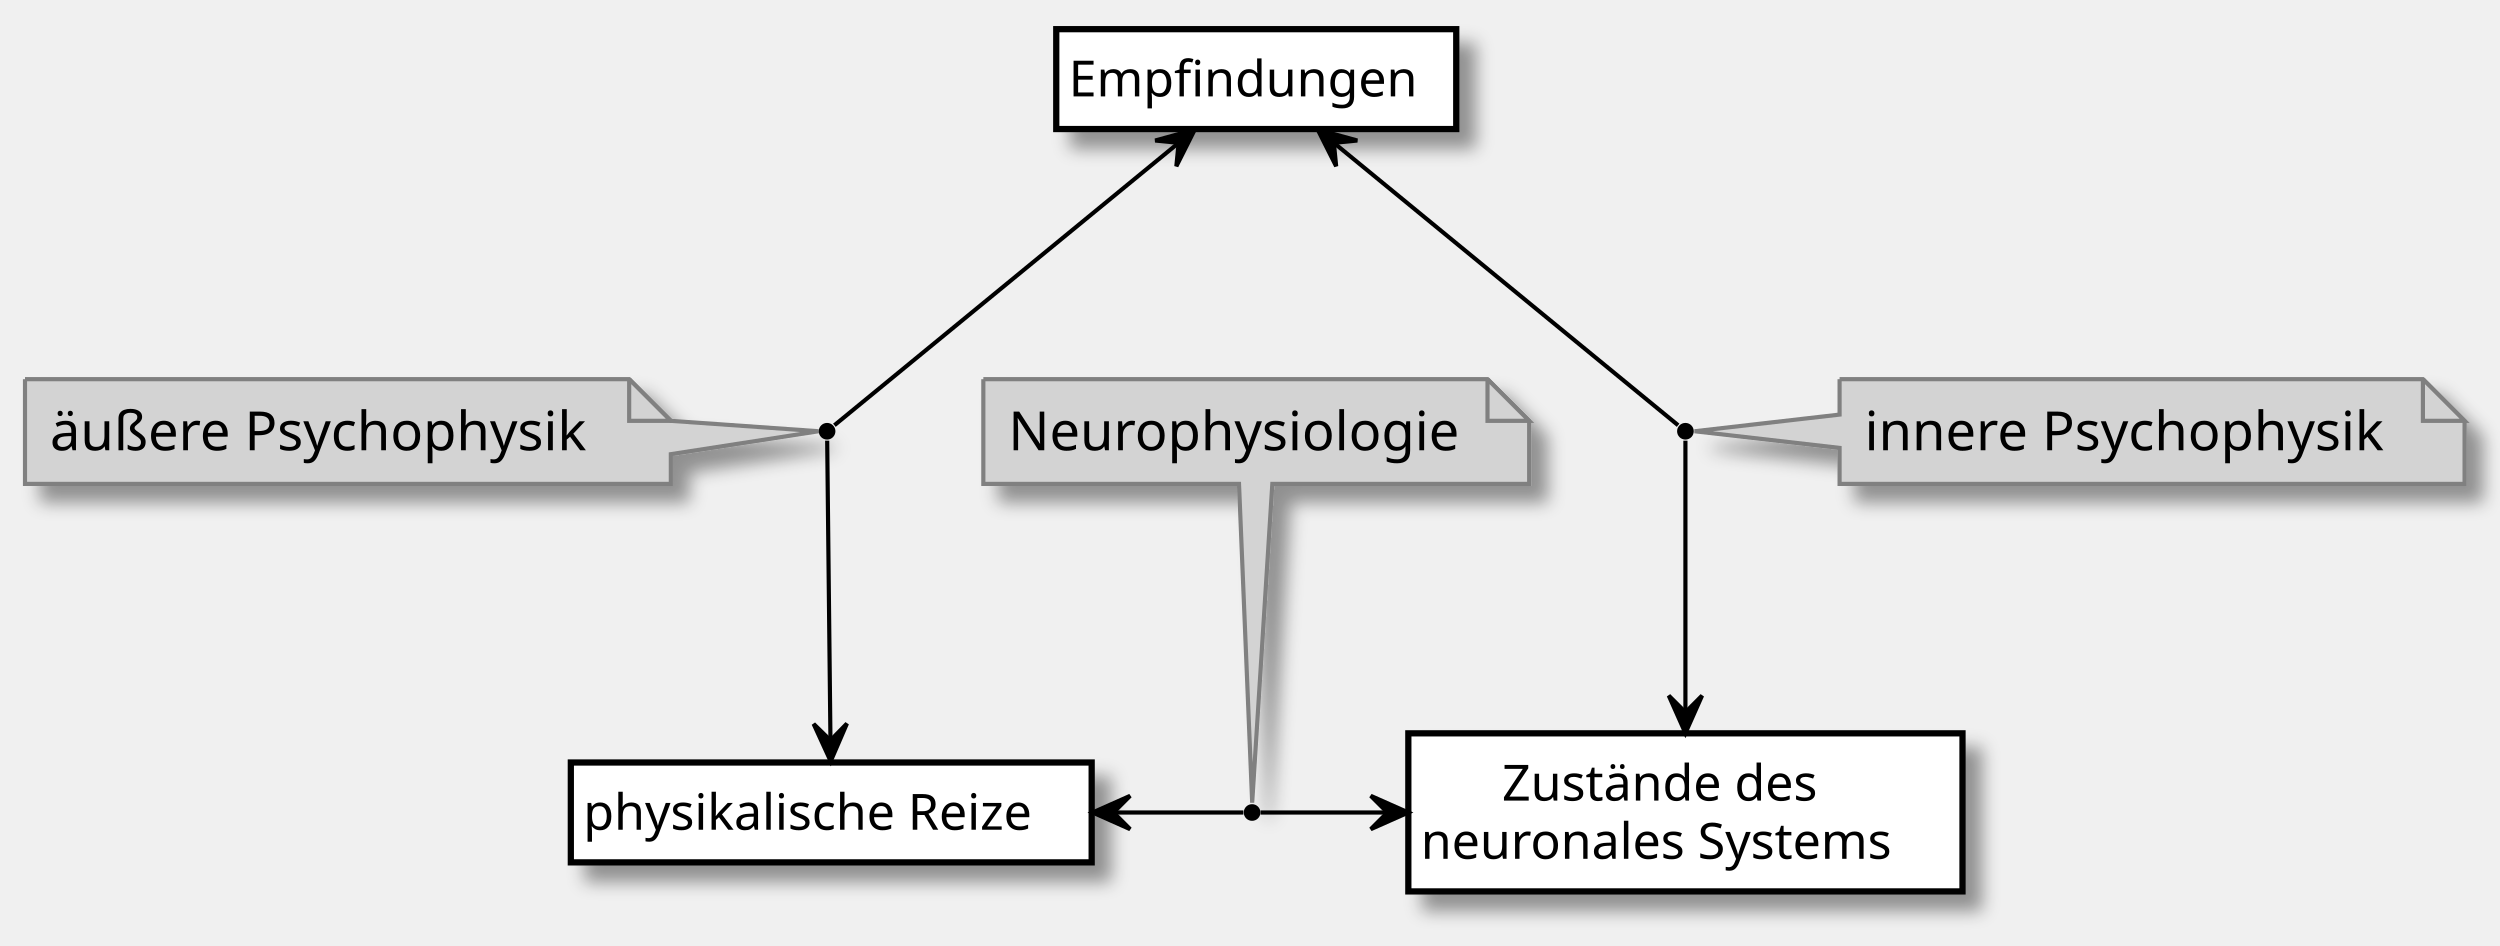
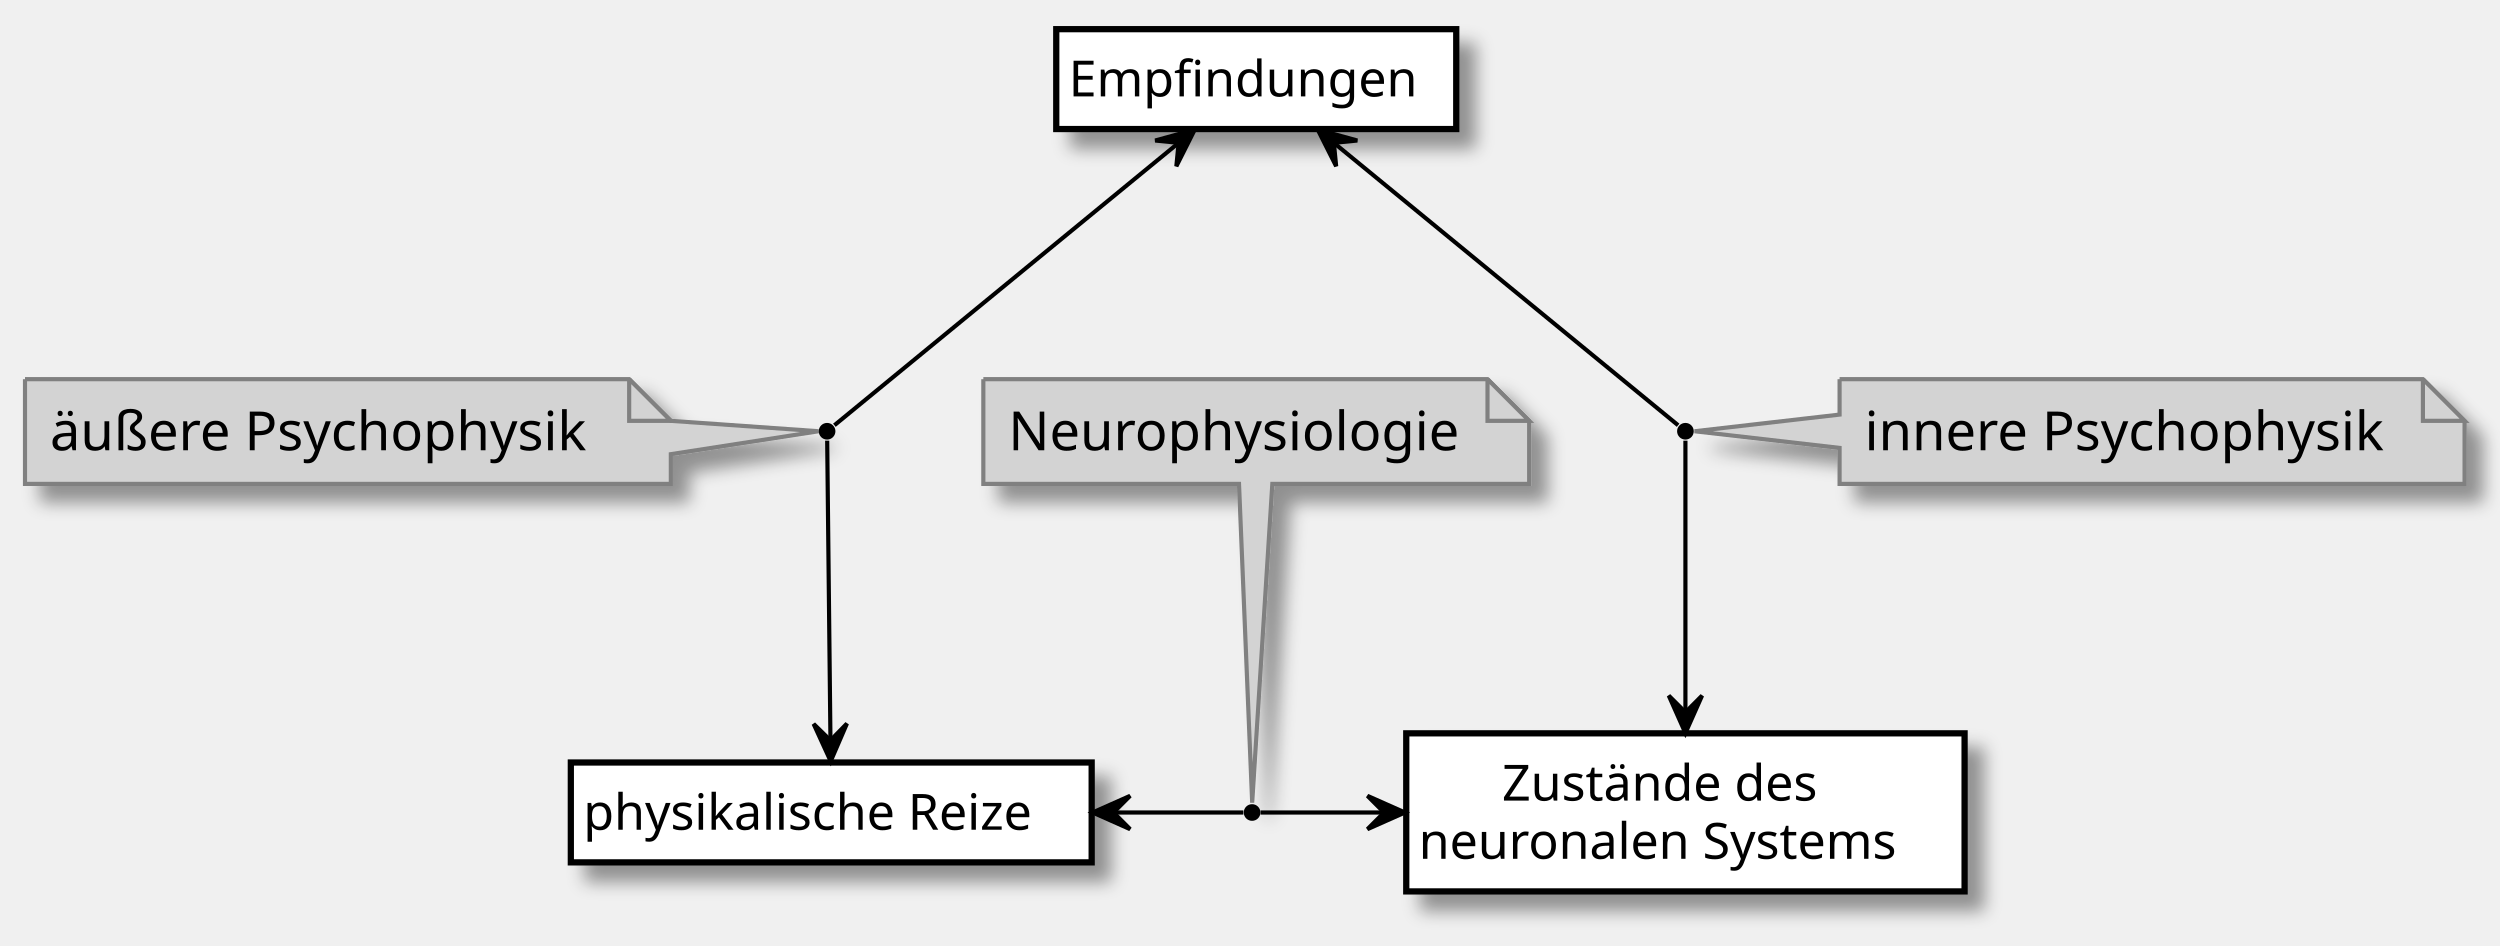
<svg xmlns="http://www.w3.org/2000/svg" contentScriptType="application/ecmascript" contentStyleType="text/css" height="227px" preserveAspectRatio="none" style="width:600px;height:227px;" version="1.1" viewBox="0 0 600 227" width="600px" zoomAndPan="magnify">
  <defs>
-     <filter height="300%" id="f1dwistwusmczo" width="300%" x="-1" y="-1">
+     <filter height="300%" id="ffh8c5vj9jf9z" width="300%" x="-1" y="-1">
      <feGaussianBlur result="blurOut" stdDeviation="2.0" />
      <feColorMatrix in="blurOut" result="blurOut2" type="matrix" values="0 0 0 0 0 0 0 0 0 0 0 0 0 0 0 0 0 0 .4 0" />
      <feOffset dx="4.0" dy="4.0" in="blurOut2" result="blurOut3" />
      <feBlend in="SourceGraphic" in2="blurOut3" mode="normal" />
    </filter>
  </defs>
  <g>
-     <rect codeLine="8" fill="#FFFFFF" filter="url(#f1dwistwusmczo)" height="23.969" id="e" style="stroke:#000000;stroke-width:1.5;" width="96" x="253.5" y="7" />
+     <rect codeLine="8" fill="#FFFFFF" filter="url(#ffh8c5vj9jf9z)" height="23.969" id="e" style="stroke:#000000;stroke-width:1.5;" width="96" x="253.5" y="7" />
    <text fill="#000000" font-family="sans-serif" font-size="12" lengthAdjust="spacingAndGlyphs" textLength="90" x="256.5" y="23.139">Empfindungen</text>
-     <rect codeLine="9" fill="#FFFFFF" filter="url(#f1dwistwusmczo)" height="23.969" id="pr" style="stroke:#000000;stroke-width:1.5;" width="125" x="137" y="183" />
+     <rect codeLine="9" fill="#FFFFFF" filter="url(#ffh8c5vj9jf9z)" height="23.969" id="pr" style="stroke:#000000;stroke-width:1.5;" width="125" x="137" y="183" />
    <text fill="#000000" font-family="sans-serif" font-size="12" lengthAdjust="spacingAndGlyphs" textLength="119" x="140" y="199.139">physikalische Reize</text>
-     <rect codeLine="10" fill="#FFFFFF" filter="url(#f1dwistwusmczo)" height="37.938" id="z" style="stroke:#000000;stroke-width:1.5;" width="133" x="338" y="176" />
+     <rect codeLine="10" fill="#FFFFFF" filter="url(#ffh8c5vj9jf9z)" height="37.938" id="z" style="stroke:#000000;stroke-width:1.5;" width="134" x="337.5" y="176" />
    <text fill="#000000" font-family="sans-serif" font-size="12" lengthAdjust="spacingAndGlyphs" textLength="88" x="360.5" y="192.139">Zustände des</text>
-     <text fill="#000000" font-family="sans-serif" font-size="12" lengthAdjust="spacingAndGlyphs" textLength="127" x="341" y="206.107">neuronales Systems</text>
-     <path d="M6,91 L6,116.133 A0,0 0 0 0 6,116.133 L161,116.133 A0,0 0 0 0 161,116.133 L161,109 L196.461,103.5 L161,101 L161,101 L151,91 L6,91 A0,0 0 0 0 6,91 " fill="#D3D3D3" filter="url(#f1dwistwusmczo)" style="stroke:#808080;stroke-width:1.0;" />
+     <text fill="#000000" font-family="sans-serif" font-size="12" lengthAdjust="spacingAndGlyphs" textLength="128" x="340.5" y="206.107">neuronalen Systems</text>
+     <path d="M6,91 L6,116.133 A0,0 0 0 0 6,116.133 L161,116.133 A0,0 0 0 0 161,116.133 L161,109 L196.461,103.5 L161,101 L161,101 L151,91 L6,91 A0,0 0 0 0 6,91 " fill="#D3D3D3" filter="url(#ffh8c5vj9jf9z)" style="stroke:#808080;stroke-width:1.0;" />
    <path d="M151,91 L151,101 L161,101 L151,91 " fill="#D3D3D3" style="stroke:#808080;stroke-width:1.0;" />
    <text fill="#000000" font-family="sans-serif" font-size="13" lengthAdjust="spacingAndGlyphs" textLength="134" x="12" y="108.067">äußere Psychophysik</text>
-     <path d="M441.5,91 L441.5,99.5 L406.688,103.5 L441.5,107.5 L441.5,116.133 A0,0 0 0 0 441.5,116.133 L591.5,116.133 A0,0 0 0 0 591.5,116.133 L591.5,101 L581.5,91 L441.5,91 A0,0 0 0 0 441.5,91 " fill="#D3D3D3" filter="url(#f1dwistwusmczo)" style="stroke:#808080;stroke-width:1.0;" />
+     <path d="M441.5,91 L441.5,99.5 L406.688,103.5 L441.5,107.5 L441.5,116.133 A0,0 0 0 0 441.5,116.133 L591.5,116.133 A0,0 0 0 0 591.5,116.133 L591.5,101 L581.5,91 L441.5,91 A0,0 0 0 0 441.5,91 " fill="#D3D3D3" filter="url(#ffh8c5vj9jf9z)" style="stroke:#808080;stroke-width:1.0;" />
    <path d="M581.5,91 L581.5,101 L591.5,101 L581.5,91 " fill="#D3D3D3" style="stroke:#808080;stroke-width:1.0;" />
    <text fill="#000000" font-family="sans-serif" font-size="13" lengthAdjust="spacingAndGlyphs" textLength="129" x="447.5" y="108.067">innere Psychophysik</text>
-     <path d="M236,91 L236,116.133 A0,0 0 0 0 236,116.133 L297.361,116.133 L300.526,192.646 L305.361,116.133 L367,116.133 A0,0 0 0 0 367,116.133 L367,101 L357,91 L236,91 A0,0 0 0 0 236,91 " fill="#D3D3D3" filter="url(#f1dwistwusmczo)" style="stroke:#808080;stroke-width:1.0;" />
+     <path d="M236,91 L236,116.133 A0,0 0 0 0 236,116.133 L297.361,116.133 L300.526,192.646 L305.361,116.133 L367,116.133 A0,0 0 0 0 367,116.133 L367,101 L357,91 L236,91 A0,0 0 0 0 236,91 " fill="#D3D3D3" filter="url(#ffh8c5vj9jf9z)" style="stroke:#808080;stroke-width:1.0;" />
    <path d="M357,91 L357,101 L367,101 L357,91 " fill="#D3D3D3" style="stroke:#808080;stroke-width:1.0;" />
    <text fill="#000000" font-family="sans-serif" font-size="13" lengthAdjust="spacingAndGlyphs" textLength="110" x="242" y="108.067">Neurophysiologie</text>
    <ellipse cx="198.5" cy="103.5" fill="#000000" rx="2" ry="2" style="stroke:none;stroke-width:1.0;" />
    <ellipse cx="404.5" cy="103.5" fill="#000000" rx="2" ry="2" style="stroke:none;stroke-width:1.0;" />
    <ellipse cx="300.5" cy="195" fill="#000000" rx="2" ry="2" style="stroke:none;stroke-width:1.0;" />
    <path d="M282.658,34.458 C256.097,56.248 209.805,94.225 200.254,102.061 " fill="none" id="e-backto-apoint11" style="stroke:#000000;stroke-width:1.0;" />
    <polygon fill="#000000" points="286.743,31.107,277.248,33.723,282.877,34.278,282.322,39.908,286.743,31.107" style="stroke:#000000;stroke-width:1.0;" />
    <path d="M198.525,105.762 C198.631,115.494 199.056,154.357 199.308,177.465 " fill="none" id="apoint11-to-pr" style="stroke:#000000;stroke-width:1.0;" />
    <polygon fill="#000000" points="199.365,182.696,203.267,173.652,199.311,177.696,195.267,173.74,199.365,182.696" style="stroke:#000000;stroke-width:1.0;" />
    <path d="M320.342,34.458 C346.903,56.248 393.195,94.225 402.746,102.061 " fill="none" id="e-backto-apoint16" style="stroke:#000000;stroke-width:1.0;" />
    <polygon fill="#000000" points="316.257,31.107,320.678,39.908,320.123,34.278,325.752,33.723,316.257,31.107" style="stroke:#000000;stroke-width:1.0;" />
    <path d="M404.5,105.762 C404.5,114.614 404.5,147.567 404.5,170.843 " fill="none" id="apoint16-to-z" style="stroke:#000000;stroke-width:1.0;" />
    <polygon fill="#000000" points="404.5,175.944,408.5,166.944,404.5,170.944,400.5,166.944,404.5,175.944" style="stroke:#000000;stroke-width:1.0;" />
    <path d="M267.318,195 C277.681,195 288.044,195 298.407,195 " fill="none" id="pr-backto-apoint21" style="stroke:#000000;stroke-width:1.0;" />
    <polygon fill="#000000" points="262.231,195,271.231,199,267.231,195,271.231,191,262.231,195" style="stroke:#000000;stroke-width:1.0;" />
-     <path d="M302.531,195 C312.594,195 322.657,195 332.719,195 " fill="none" id="apoint21-to-z" style="stroke:#000000;stroke-width:1.0;" />
-     <polygon fill="#000000" points="337.981,195,328.981,191,332.981,195,328.981,199,337.981,195" style="stroke:#000000;stroke-width:1.0;" />
+     <path d="M302.531,195 C312.368,195 322.204,195 332.041,195 " fill="none" id="apoint21-to-z" style="stroke:#000000;stroke-width:1.0;" />
+     <polygon fill="#000000" points="337.185,195,328.185,191,332.185,195,328.185,199,337.185,195" style="stroke:#000000;stroke-width:1.0;" />
  </g>
</svg>
